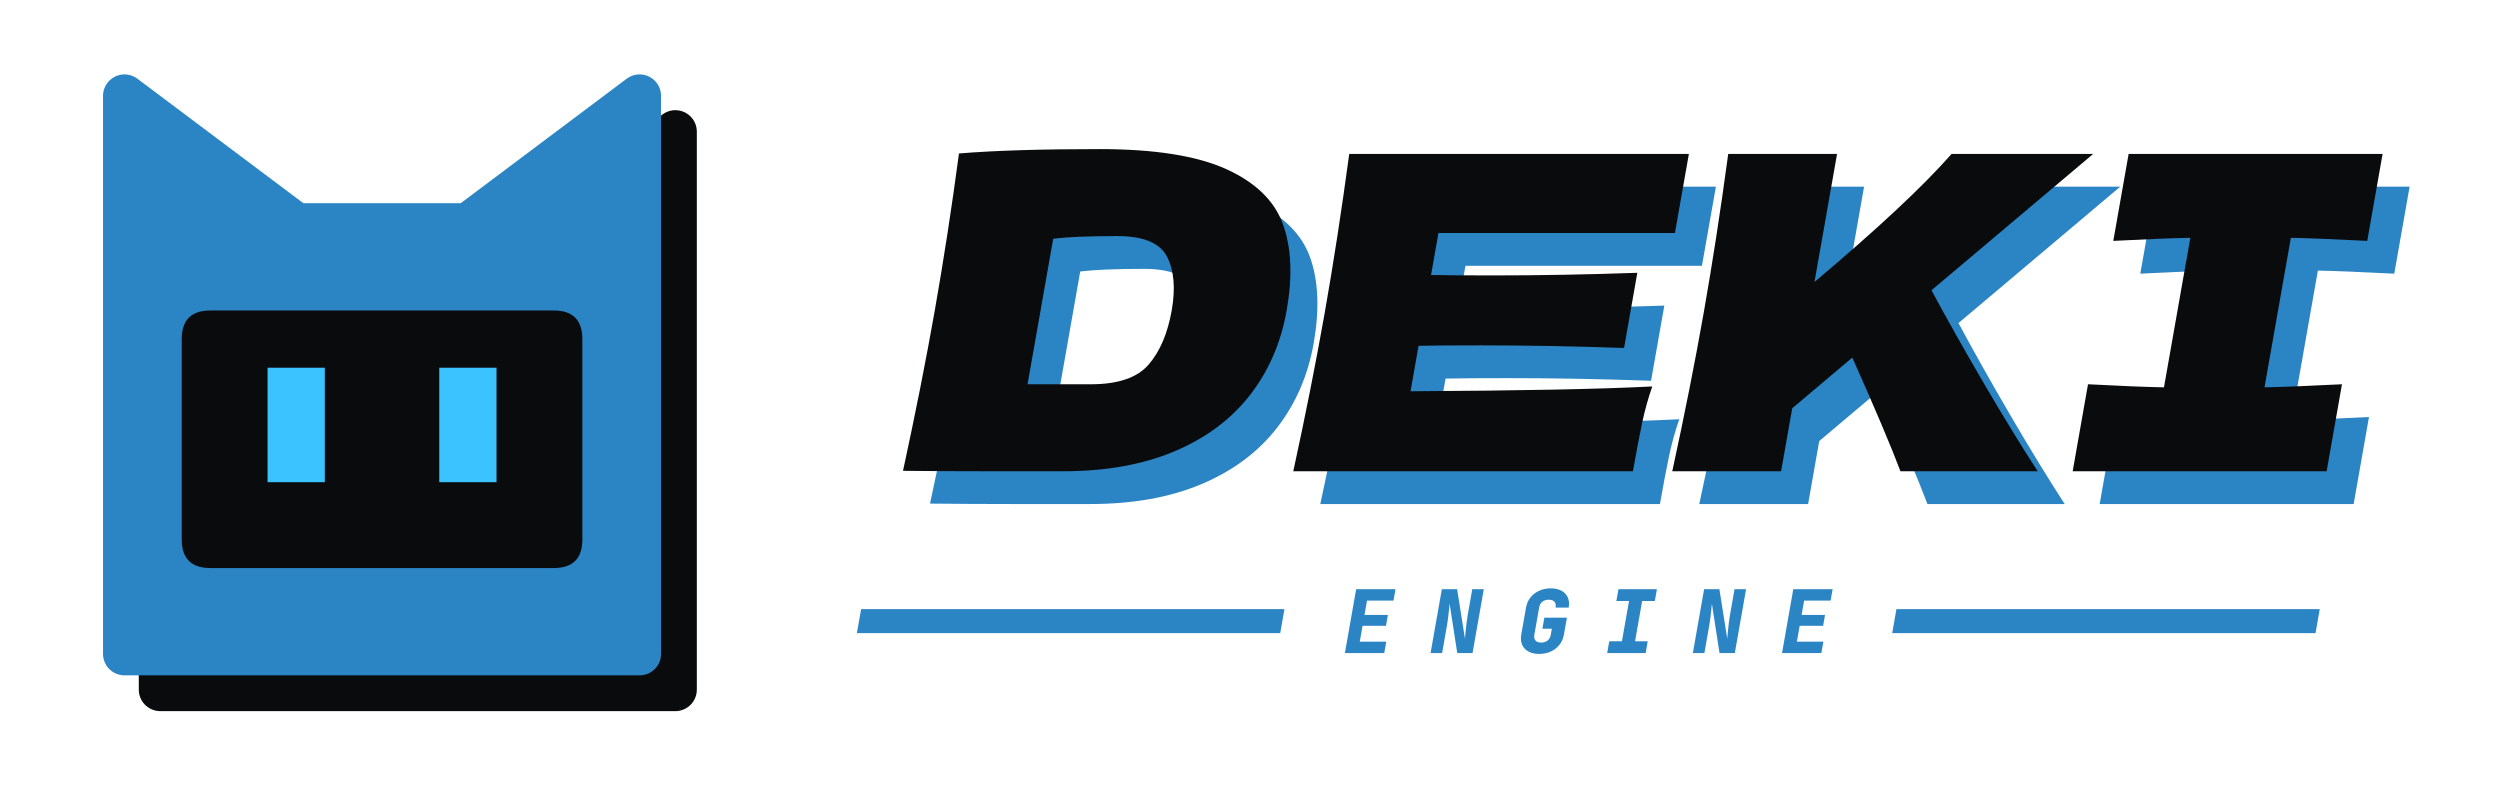
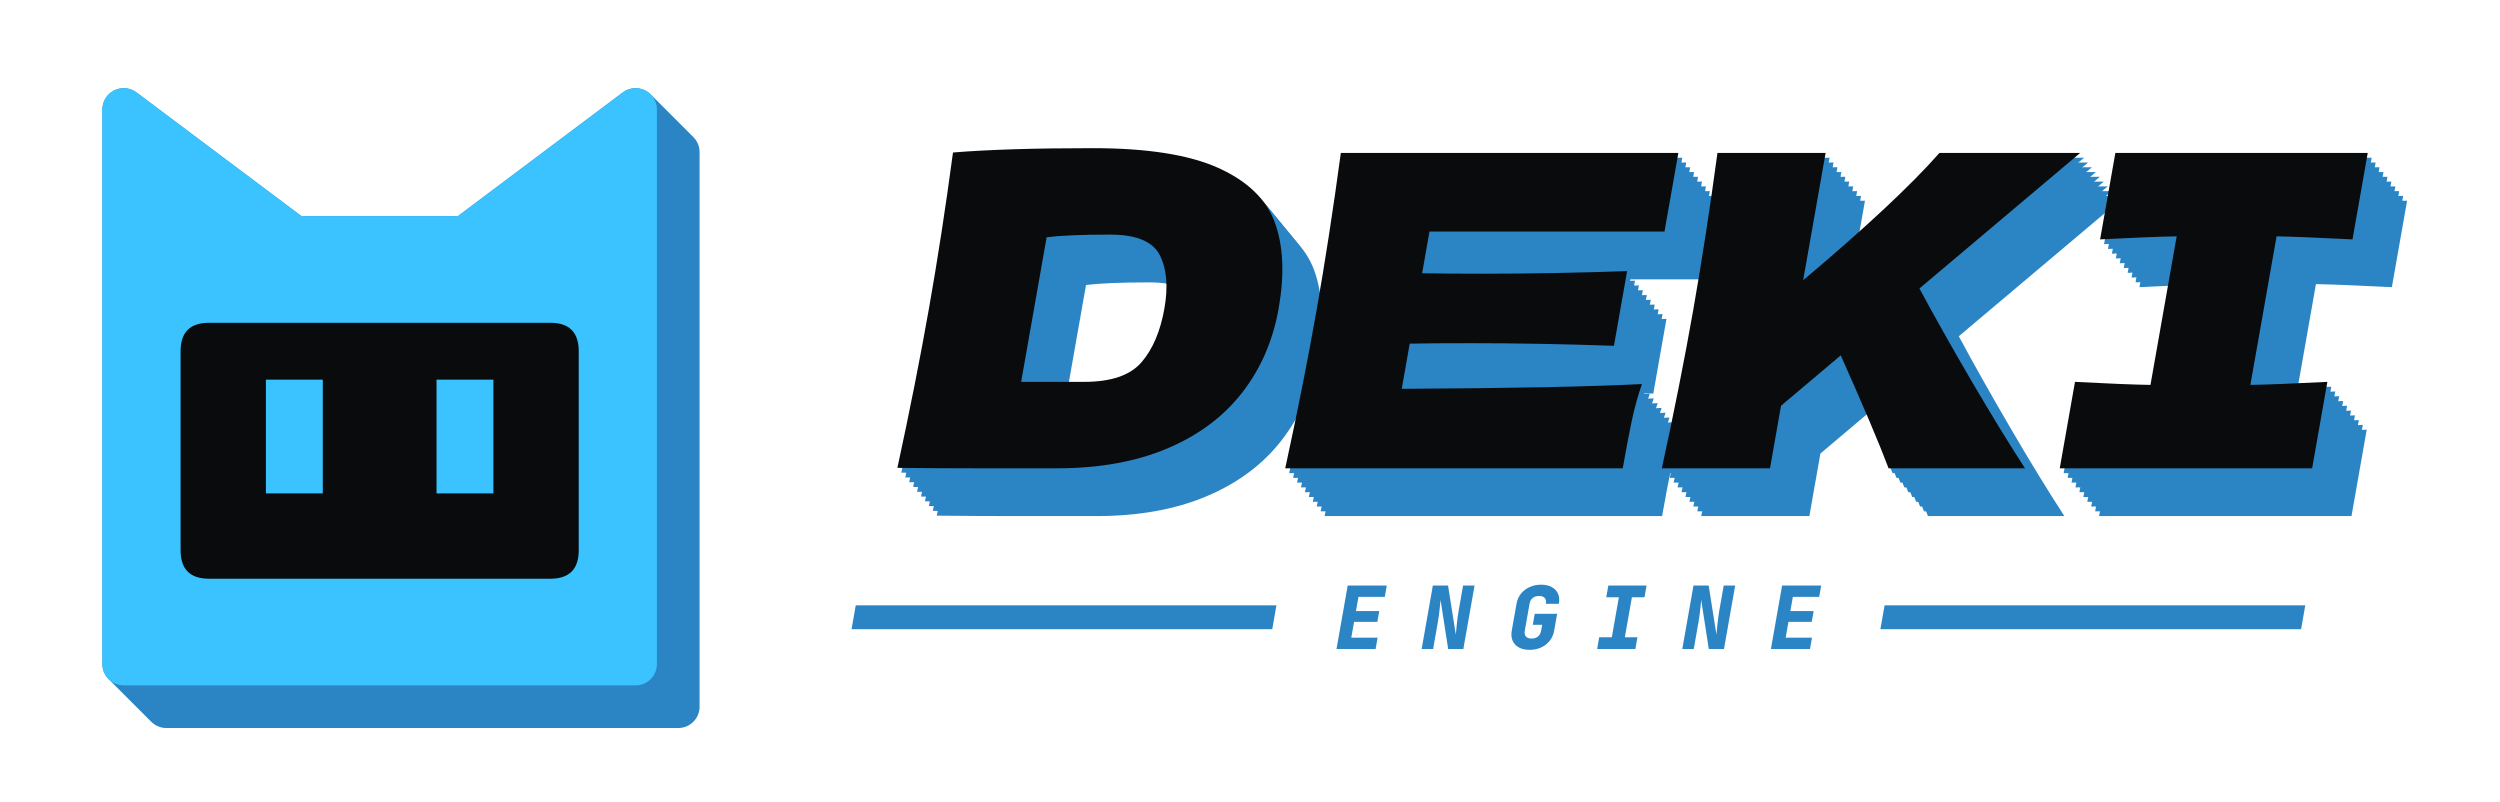
- <svg xmlns="http://www.w3.org/2000/svg" viewBox="-12 -12 446.1 144" width="446.1" height="144" role="img" aria-label="Deki Engine">
-   <g transform="scale(1.2766) translate(-4 -4)">
-     <g transform="translate(-2 -2)">
-       <path d="M14 10 L38 28 H62 L86 10 V88 H14 Z" transform="translate(5 5)" fill="#0A0B0D" stroke="#0A0B0D" stroke-width="6" stroke-linejoin="round" />
-       <path d="M14 10 L38 28 H62 L86 10 V88 H14 Z" fill="#2B85C4" stroke="#2B85C4" stroke-width="6" stroke-linejoin="round" />
+ <svg xmlns="http://www.w3.org/2000/svg" viewBox="-12 -12 448.9 144" width="448.9" height="144" role="img" aria-label="Deki Engine">
+   <g transform="scale(1.2766) translate(-6 -4)">
+     <g>
+       <path d="M20 16 L44 34 L68 34 L92 16 L92 94 L20 94 Z M14 10 L38 28 L44 34 L20 16 Z M38 28 L62 28 L68 34 L44 34 Z M62 28 L86 10 L92 16 L68 34 Z M92 16 L92 94 L86 88 L86 10 Z M92 94 L20 94 L14 88 L86 88 Z M14 88 L14 10 L20 16 L20 94 Z" fill="#2B85C4" stroke="#2B85C4" stroke-width="6" stroke-linejoin="round" />
+       <path d="M14 10 L38 28 H62 L86 10 V88 H14 Z" fill="#3BC3FF" stroke="#3BC3FF" stroke-width="6" stroke-linejoin="round" />
      <path d="M26 40 H74 Q78 40 78 44 V72 Q78 76 74 76 H26 Q22 76 22 72 V44 Q22 40 26 40 Z" fill="#0A0B0D" />
      <path d="M34 48 h8 v16 h-8 Z M58 48 h8 v16 h-8 Z" fill="#3BC3FF" fill-rule="evenodd" />
    </g>
  </g>
  <g transform="translate(146.00 72.09) skewX(-10)">
-     <path d="M66.534 -28.704Q66.534 -20.046 62.634 -13.572Q58.734 -7.098 50.934 -3.549Q43.134 0.0 31.746 0.0Q24.804 0.0 17.628 0.0Q10.452 0.0 3.12 -0.078Q3.744 -15.444 3.744 -28.704Q3.744 -42.12 3.12 -56.706Q12.402 -57.486 28.08 -57.486Q42.744 -57.486 51.246 -53.937Q59.748 -50.388 63.141 -44.109Q66.534 -37.83 66.534 -28.704ZM33.93 -15.522Q41.184 -15.522 43.602 -19.032Q46.02 -22.542 46.02 -28.704Q46.02 -34.632 43.485 -38.298Q40.95 -41.964 33.93 -41.964Q26.364 -41.964 22.62 -41.496V-15.522Z M91.182 -14.274Q120.822 -14.43 134.16 -15.132Q133.614 -11.934 133.497 -8.541Q133.38 -5.148 133.38 0.0H72.774Q73.398 -15.132 73.398 -28.314Q73.398 -41.496 72.774 -56.628H133.38V-42.51H91.182V-35.022Q94.926 -34.944 102.258 -34.944Q114.66 -34.944 127.92 -35.412V-21.996Q114.66 -22.464 102.258 -22.464Q94.926 -22.464 91.182 -22.386Z M181.116 0.0Q177.45 -6.63 168.948 -20.28L159.822 -11.232V0.0H140.4Q141.024 -15.132 141.024 -28.314Q141.024 -41.496 140.4 -56.628H159.822V-33.774Q174.174 -47.97 180.258 -56.628H205.53L180.96 -32.292Q186.42 -24.648 193.245 -15.678Q200.07 -6.708 205.608 0.0Z M257.166 -41.106Q247.884 -41.574 243.438 -41.652V-14.976Q247.962 -15.054 257.166 -15.522V0.0H211.848V-15.522Q220.818 -15.054 225.498 -14.976V-41.652Q220.818 -41.574 211.848 -41.106V-56.628H257.166Z" transform="translate(5.85 5.85)" fill="#2B85C4" />
+     <path d="M66.534 -28.704Q66.534 -20.046 62.634 -13.572Q58.734 -7.098 50.934 -3.549Q43.134 0.0 31.746 0.0Q24.804 0.0 17.628 0.0Q10.452 0.0 3.12 -0.078Q3.744 -15.444 3.744 -28.704Q3.744 -42.12 3.12 -56.706Q12.402 -57.486 28.08 -57.486Q42.744 -57.486 51.246 -53.937Q59.748 -50.388 63.141 -44.109Q66.534 -37.83 66.534 -28.704ZM33.93 -15.522Q41.184 -15.522 43.602 -19.032Q46.02 -22.542 46.02 -28.704Q46.02 -34.632 43.485 -38.298Q40.95 -41.964 33.93 -41.964Q26.364 -41.964 22.62 -41.496V-15.522Z M91.182 -14.274Q120.822 -14.43 134.16 -15.132Q133.614 -11.934 133.497 -8.541Q133.38 -5.148 133.38 0.0H72.774Q73.398 -15.132 73.398 -28.314Q73.398 -41.496 72.774 -56.628H133.38V-42.51H91.182V-35.022Q94.926 -34.944 102.258 -34.944Q114.66 -34.944 127.92 -35.412V-21.996Q114.66 -22.464 102.258 -22.464Q94.926 -22.464 91.182 -22.386Z M181.116 0.0Q177.45 -6.63 168.948 -20.28L159.822 -11.232V0.0H140.4Q141.024 -15.132 141.024 -28.314Q141.024 -41.496 140.4 -56.628H159.822V-33.774Q174.174 -47.97 180.258 -56.628H205.53L180.96 -32.292Q186.42 -24.648 193.245 -15.678Q200.07 -6.708 205.608 0.0Z M257.166 -41.106Q247.884 -41.574 243.438 -41.652V-14.976Q247.962 -15.054 257.166 -15.522V0.0H211.848V-15.522Q220.818 -15.054 225.498 -14.976V-41.652Q220.818 -41.574 211.848 -41.106V-56.628H257.166Z" transform="translate(8.58 8.58)" fill="#2B85C4" />
+     <path d="M66.534 -28.704Q66.534 -20.046 62.634 -13.572Q58.734 -7.098 50.934 -3.549Q43.134 0.0 31.746 0.0Q24.804 0.0 17.628 0.0Q10.452 0.0 3.12 -0.078Q3.744 -15.444 3.744 -28.704Q3.744 -42.12 3.12 -56.706Q12.402 -57.486 28.08 -57.486Q42.744 -57.486 51.246 -53.937Q59.748 -50.388 63.141 -44.109Q66.534 -37.83 66.534 -28.704ZM33.93 -15.522Q41.184 -15.522 43.602 -19.032Q46.02 -22.542 46.02 -28.704Q46.02 -34.632 43.485 -38.298Q40.95 -41.964 33.93 -41.964Q26.364 -41.964 22.62 -41.496V-15.522Z M91.182 -14.274Q120.822 -14.43 134.16 -15.132Q133.614 -11.934 133.497 -8.541Q133.38 -5.148 133.38 0.0H72.774Q73.398 -15.132 73.398 -28.314Q73.398 -41.496 72.774 -56.628H133.38V-42.51H91.182V-35.022Q94.926 -34.944 102.258 -34.944Q114.66 -34.944 127.92 -35.412V-21.996Q114.66 -22.464 102.258 -22.464Q94.926 -22.464 91.182 -22.386Z M181.116 0.0Q177.45 -6.63 168.948 -20.28L159.822 -11.232V0.0H140.4Q141.024 -15.132 141.024 -28.314Q141.024 -41.496 140.4 -56.628H159.822V-33.774Q174.174 -47.97 180.258 -56.628H205.53L180.96 -32.292Q186.42 -24.648 193.245 -15.678Q200.07 -6.708 205.608 0.0Z M257.166 -41.106Q247.884 -41.574 243.438 -41.652V-14.976Q247.962 -15.054 257.166 -15.522V0.0H211.848V-15.522Q220.818 -15.054 225.498 -14.976V-41.652Q220.818 -41.574 211.848 -41.106V-56.628H257.166Z" transform="translate(7.72 7.72)" fill="#2B85C4" />
+     <path d="M66.534 -28.704Q66.534 -20.046 62.634 -13.572Q58.734 -7.098 50.934 -3.549Q43.134 0.0 31.746 0.0Q24.804 0.0 17.628 0.0Q10.452 0.0 3.12 -0.078Q3.744 -15.444 3.744 -28.704Q3.744 -42.12 3.12 -56.706Q12.402 -57.486 28.08 -57.486Q42.744 -57.486 51.246 -53.937Q59.748 -50.388 63.141 -44.109Q66.534 -37.83 66.534 -28.704ZM33.93 -15.522Q41.184 -15.522 43.602 -19.032Q46.02 -22.542 46.02 -28.704Q46.02 -34.632 43.485 -38.298Q40.95 -41.964 33.93 -41.964Q26.364 -41.964 22.62 -41.496V-15.522Z M91.182 -14.274Q120.822 -14.43 134.16 -15.132Q133.614 -11.934 133.497 -8.541Q133.38 -5.148 133.38 0.0H72.774Q73.398 -15.132 73.398 -28.314Q73.398 -41.496 72.774 -56.628H133.38V-42.51H91.182V-35.022Q94.926 -34.944 102.258 -34.944Q114.66 -34.944 127.92 -35.412V-21.996Q114.66 -22.464 102.258 -22.464Q94.926 -22.464 91.182 -22.386Z M181.116 0.0Q177.45 -6.63 168.948 -20.28L159.822 -11.232V0.0H140.4Q141.024 -15.132 141.024 -28.314Q141.024 -41.496 140.4 -56.628H159.822V-33.774Q174.174 -47.97 180.258 -56.628H205.53L180.96 -32.292Q186.42 -24.648 193.245 -15.678Q200.07 -6.708 205.608 0.0Z M257.166 -41.106Q247.884 -41.574 243.438 -41.652V-14.976Q247.962 -15.054 257.166 -15.522V0.0H211.848V-15.522Q220.818 -15.054 225.498 -14.976V-41.652Q220.818 -41.574 211.848 -41.106V-56.628H257.166Z" transform="translate(6.86 6.86)" fill="#2B85C4" />
+     <path d="M66.534 -28.704Q66.534 -20.046 62.634 -13.572Q58.734 -7.098 50.934 -3.549Q43.134 0.0 31.746 0.0Q24.804 0.0 17.628 0.0Q10.452 0.0 3.12 -0.078Q3.744 -15.444 3.744 -28.704Q3.744 -42.12 3.12 -56.706Q12.402 -57.486 28.08 -57.486Q42.744 -57.486 51.246 -53.937Q59.748 -50.388 63.141 -44.109Q66.534 -37.83 66.534 -28.704ZM33.93 -15.522Q41.184 -15.522 43.602 -19.032Q46.02 -22.542 46.02 -28.704Q46.02 -34.632 43.485 -38.298Q40.95 -41.964 33.93 -41.964Q26.364 -41.964 22.62 -41.496V-15.522Z M91.182 -14.274Q120.822 -14.43 134.16 -15.132Q133.614 -11.934 133.497 -8.541Q133.38 -5.148 133.38 0.0H72.774Q73.398 -15.132 73.398 -28.314Q73.398 -41.496 72.774 -56.628H133.38V-42.51H91.182V-35.022Q94.926 -34.944 102.258 -34.944Q114.66 -34.944 127.92 -35.412V-21.996Q114.66 -22.464 102.258 -22.464Q94.926 -22.464 91.182 -22.386Z M181.116 0.0Q177.45 -6.63 168.948 -20.28L159.822 -11.232V0.0H140.4Q141.024 -15.132 141.024 -28.314Q141.024 -41.496 140.4 -56.628H159.822V-33.774Q174.174 -47.97 180.258 -56.628H205.53L180.96 -32.292Q186.42 -24.648 193.245 -15.678Q200.07 -6.708 205.608 0.0Z M257.166 -41.106Q247.884 -41.574 243.438 -41.652V-14.976Q247.962 -15.054 257.166 -15.522V0.0H211.848V-15.522Q220.818 -15.054 225.498 -14.976V-41.652Q220.818 -41.574 211.848 -41.106V-56.628H257.166Z" transform="translate(6.01 6.01)" fill="#2B85C4" />
+     <path d="M66.534 -28.704Q66.534 -20.046 62.634 -13.572Q58.734 -7.098 50.934 -3.549Q43.134 0.0 31.746 0.0Q24.804 0.0 17.628 0.0Q10.452 0.0 3.12 -0.078Q3.744 -15.444 3.744 -28.704Q3.744 -42.12 3.12 -56.706Q12.402 -57.486 28.08 -57.486Q42.744 -57.486 51.246 -53.937Q59.748 -50.388 63.141 -44.109Q66.534 -37.83 66.534 -28.704ZM33.93 -15.522Q41.184 -15.522 43.602 -19.032Q46.02 -22.542 46.02 -28.704Q46.02 -34.632 43.485 -38.298Q40.95 -41.964 33.93 -41.964Q26.364 -41.964 22.62 -41.496V-15.522Z M91.182 -14.274Q120.822 -14.43 134.16 -15.132Q133.614 -11.934 133.497 -8.541Q133.38 -5.148 133.38 0.0H72.774Q73.398 -15.132 73.398 -28.314Q73.398 -41.496 72.774 -56.628H133.38V-42.51H91.182V-35.022Q94.926 -34.944 102.258 -34.944Q114.66 -34.944 127.92 -35.412V-21.996Q114.66 -22.464 102.258 -22.464Q94.926 -22.464 91.182 -22.386Z M181.116 0.0Q177.45 -6.63 168.948 -20.28L159.822 -11.232V0.0H140.4Q141.024 -15.132 141.024 -28.314Q141.024 -41.496 140.4 -56.628H159.822V-33.774Q174.174 -47.97 180.258 -56.628H205.53L180.96 -32.292Q186.42 -24.648 193.245 -15.678Q200.07 -6.708 205.608 0.0Z M257.166 -41.106Q247.884 -41.574 243.438 -41.652V-14.976Q247.962 -15.054 257.166 -15.522V0.0H211.848V-15.522Q220.818 -15.054 225.498 -14.976V-41.652Q220.818 -41.574 211.848 -41.106V-56.628H257.166Z" transform="translate(5.15 5.15)" fill="#2B85C4" />
+     <path d="M66.534 -28.704Q66.534 -20.046 62.634 -13.572Q58.734 -7.098 50.934 -3.549Q43.134 0.0 31.746 0.0Q24.804 0.0 17.628 0.0Q10.452 0.0 3.12 -0.078Q3.744 -15.444 3.744 -28.704Q3.744 -42.12 3.12 -56.706Q12.402 -57.486 28.08 -57.486Q42.744 -57.486 51.246 -53.937Q59.748 -50.388 63.141 -44.109Q66.534 -37.83 66.534 -28.704ZM33.93 -15.522Q41.184 -15.522 43.602 -19.032Q46.02 -22.542 46.02 -28.704Q46.02 -34.632 43.485 -38.298Q40.95 -41.964 33.93 -41.964Q26.364 -41.964 22.62 -41.496V-15.522Z M91.182 -14.274Q120.822 -14.43 134.16 -15.132Q133.614 -11.934 133.497 -8.541Q133.38 -5.148 133.38 0.0H72.774Q73.398 -15.132 73.398 -28.314Q73.398 -41.496 72.774 -56.628H133.38V-42.51H91.182V-35.022Q94.926 -34.944 102.258 -34.944Q114.66 -34.944 127.92 -35.412V-21.996Q114.66 -22.464 102.258 -22.464Q94.926 -22.464 91.182 -22.386Z M181.116 0.0Q177.45 -6.63 168.948 -20.28L159.822 -11.232V0.0H140.4Q141.024 -15.132 141.024 -28.314Q141.024 -41.496 140.4 -56.628H159.822V-33.774Q174.174 -47.97 180.258 -56.628H205.53L180.96 -32.292Q186.42 -24.648 193.245 -15.678Q200.07 -6.708 205.608 0.0Z M257.166 -41.106Q247.884 -41.574 243.438 -41.652V-14.976Q247.962 -15.054 257.166 -15.522V0.0H211.848V-15.522Q220.818 -15.054 225.498 -14.976V-41.652Q220.818 -41.574 211.848 -41.106V-56.628H257.166Z" transform="translate(4.29 4.29)" fill="#2B85C4" />
+     <path d="M66.534 -28.704Q66.534 -20.046 62.634 -13.572Q58.734 -7.098 50.934 -3.549Q43.134 0.0 31.746 0.0Q24.804 0.0 17.628 0.0Q10.452 0.0 3.12 -0.078Q3.744 -15.444 3.744 -28.704Q3.744 -42.12 3.12 -56.706Q12.402 -57.486 28.08 -57.486Q42.744 -57.486 51.246 -53.937Q59.748 -50.388 63.141 -44.109Q66.534 -37.83 66.534 -28.704ZM33.93 -15.522Q41.184 -15.522 43.602 -19.032Q46.02 -22.542 46.02 -28.704Q46.02 -34.632 43.485 -38.298Q40.95 -41.964 33.93 -41.964Q26.364 -41.964 22.62 -41.496V-15.522Z M91.182 -14.274Q120.822 -14.43 134.16 -15.132Q133.614 -11.934 133.497 -8.541Q133.38 -5.148 133.38 0.0H72.774Q73.398 -15.132 73.398 -28.314Q73.398 -41.496 72.774 -56.628H133.38V-42.51H91.182V-35.022Q94.926 -34.944 102.258 -34.944Q114.66 -34.944 127.92 -35.412V-21.996Q114.66 -22.464 102.258 -22.464Q94.926 -22.464 91.182 -22.386Z M181.116 0.0Q177.45 -6.63 168.948 -20.28L159.822 -11.232V0.0H140.4Q141.024 -15.132 141.024 -28.314Q141.024 -41.496 140.4 -56.628H159.822V-33.774Q174.174 -47.97 180.258 -56.628H205.53L180.96 -32.292Q186.42 -24.648 193.245 -15.678Q200.07 -6.708 205.608 0.0Z M257.166 -41.106Q247.884 -41.574 243.438 -41.652V-14.976Q247.962 -15.054 257.166 -15.522V0.0H211.848V-15.522Q220.818 -15.054 225.498 -14.976V-41.652Q220.818 -41.574 211.848 -41.106V-56.628H257.166Z" transform="translate(3.43 3.43)" fill="#2B85C4" />
+     <path d="M66.534 -28.704Q66.534 -20.046 62.634 -13.572Q58.734 -7.098 50.934 -3.549Q43.134 0.0 31.746 0.0Q24.804 0.0 17.628 0.0Q10.452 0.0 3.12 -0.078Q3.744 -15.444 3.744 -28.704Q3.744 -42.12 3.12 -56.706Q12.402 -57.486 28.08 -57.486Q42.744 -57.486 51.246 -53.937Q59.748 -50.388 63.141 -44.109Q66.534 -37.83 66.534 -28.704ZM33.93 -15.522Q41.184 -15.522 43.602 -19.032Q46.02 -22.542 46.02 -28.704Q46.02 -34.632 43.485 -38.298Q40.95 -41.964 33.93 -41.964Q26.364 -41.964 22.62 -41.496V-15.522Z M91.182 -14.274Q120.822 -14.43 134.16 -15.132Q133.614 -11.934 133.497 -8.541Q133.38 -5.148 133.38 0.0H72.774Q73.398 -15.132 73.398 -28.314Q73.398 -41.496 72.774 -56.628H133.38V-42.51H91.182V-35.022Q94.926 -34.944 102.258 -34.944Q114.66 -34.944 127.92 -35.412V-21.996Q114.66 -22.464 102.258 -22.464Q94.926 -22.464 91.182 -22.386Z M181.116 0.0Q177.45 -6.63 168.948 -20.28L159.822 -11.232V0.0H140.4Q141.024 -15.132 141.024 -28.314Q141.024 -41.496 140.4 -56.628H159.822V-33.774Q174.174 -47.97 180.258 -56.628H205.53L180.96 -32.292Q186.42 -24.648 193.245 -15.678Q200.07 -6.708 205.608 0.0Z M257.166 -41.106Q247.884 -41.574 243.438 -41.652V-14.976Q247.962 -15.054 257.166 -15.522V0.0H211.848V-15.522Q220.818 -15.054 225.498 -14.976V-41.652Q220.818 -41.574 211.848 -41.106V-56.628H257.166Z" transform="translate(2.57 2.57)" fill="#2B85C4" />
+     <path d="M66.534 -28.704Q66.534 -20.046 62.634 -13.572Q58.734 -7.098 50.934 -3.549Q43.134 0.0 31.746 0.0Q24.804 0.0 17.628 0.0Q10.452 0.0 3.12 -0.078Q3.744 -15.444 3.744 -28.704Q3.744 -42.12 3.12 -56.706Q12.402 -57.486 28.08 -57.486Q42.744 -57.486 51.246 -53.937Q59.748 -50.388 63.141 -44.109Q66.534 -37.83 66.534 -28.704ZM33.93 -15.522Q41.184 -15.522 43.602 -19.032Q46.02 -22.542 46.02 -28.704Q46.02 -34.632 43.485 -38.298Q40.95 -41.964 33.93 -41.964Q26.364 -41.964 22.62 -41.496V-15.522Z M91.182 -14.274Q120.822 -14.43 134.16 -15.132Q133.614 -11.934 133.497 -8.541Q133.38 -5.148 133.38 0.0H72.774Q73.398 -15.132 73.398 -28.314Q73.398 -41.496 72.774 -56.628H133.38V-42.51H91.182V-35.022Q94.926 -34.944 102.258 -34.944Q114.66 -34.944 127.92 -35.412V-21.996Q114.66 -22.464 102.258 -22.464Q94.926 -22.464 91.182 -22.386Z M181.116 0.0Q177.45 -6.63 168.948 -20.28L159.822 -11.232V0.0H140.4Q141.024 -15.132 141.024 -28.314Q141.024 -41.496 140.4 -56.628H159.822V-33.774Q174.174 -47.97 180.258 -56.628H205.53L180.96 -32.292Q186.42 -24.648 193.245 -15.678Q200.07 -6.708 205.608 0.0Z M257.166 -41.106Q247.884 -41.574 243.438 -41.652V-14.976Q247.962 -15.054 257.166 -15.522V0.0H211.848V-15.522Q220.818 -15.054 225.498 -14.976V-41.652Q220.818 -41.574 211.848 -41.106V-56.628H257.166Z" transform="translate(1.72 1.72)" fill="#2B85C4" />
+     <path d="M66.534 -28.704Q66.534 -20.046 62.634 -13.572Q58.734 -7.098 50.934 -3.549Q43.134 0.0 31.746 0.0Q24.804 0.0 17.628 0.0Q10.452 0.0 3.12 -0.078Q3.744 -15.444 3.744 -28.704Q3.744 -42.12 3.12 -56.706Q12.402 -57.486 28.08 -57.486Q42.744 -57.486 51.246 -53.937Q59.748 -50.388 63.141 -44.109Q66.534 -37.83 66.534 -28.704ZM33.93 -15.522Q41.184 -15.522 43.602 -19.032Q46.02 -22.542 46.02 -28.704Q46.02 -34.632 43.485 -38.298Q40.95 -41.964 33.93 -41.964Q26.364 -41.964 22.62 -41.496V-15.522Z M91.182 -14.274Q120.822 -14.43 134.16 -15.132Q133.614 -11.934 133.497 -8.541Q133.38 -5.148 133.38 0.0H72.774Q73.398 -15.132 73.398 -28.314Q73.398 -41.496 72.774 -56.628H133.38V-42.51H91.182V-35.022Q94.926 -34.944 102.258 -34.944Q114.66 -34.944 127.92 -35.412V-21.996Q114.66 -22.464 102.258 -22.464Q94.926 -22.464 91.182 -22.386Z M181.116 0.0Q177.45 -6.63 168.948 -20.28L159.822 -11.232V0.0H140.4Q141.024 -15.132 141.024 -28.314Q141.024 -41.496 140.4 -56.628H159.822V-33.774Q174.174 -47.97 180.258 -56.628H205.53L180.96 -32.292Q186.42 -24.648 193.245 -15.678Q200.07 -6.708 205.608 0.0Z M257.166 -41.106Q247.884 -41.574 243.438 -41.652V-14.976Q247.962 -15.054 257.166 -15.522V0.0H211.848V-15.522Q220.818 -15.054 225.498 -14.976V-41.652Q220.818 -41.574 211.848 -41.106V-56.628H257.166Z" transform="translate(0.86 0.86)" fill="#2B85C4" />
    <path d="M66.534 -28.704Q66.534 -20.046 62.634 -13.572Q58.734 -7.098 50.934 -3.549Q43.134 0.0 31.746 0.0Q24.804 0.0 17.628 0.0Q10.452 0.0 3.12 -0.078Q3.744 -15.444 3.744 -28.704Q3.744 -42.12 3.12 -56.706Q12.402 -57.486 28.08 -57.486Q42.744 -57.486 51.246 -53.937Q59.748 -50.388 63.141 -44.109Q66.534 -37.83 66.534 -28.704ZM33.93 -15.522Q41.184 -15.522 43.602 -19.032Q46.02 -22.542 46.02 -28.704Q46.02 -34.632 43.485 -38.298Q40.95 -41.964 33.93 -41.964Q26.364 -41.964 22.62 -41.496V-15.522Z M91.182 -14.274Q120.822 -14.43 134.16 -15.132Q133.614 -11.934 133.497 -8.541Q133.38 -5.148 133.38 0.0H72.774Q73.398 -15.132 73.398 -28.314Q73.398 -41.496 72.774 -56.628H133.38V-42.51H91.182V-35.022Q94.926 -34.944 102.258 -34.944Q114.66 -34.944 127.92 -35.412V-21.996Q114.66 -22.464 102.258 -22.464Q94.926 -22.464 91.182 -22.386Z M181.116 0.0Q177.45 -6.63 168.948 -20.28L159.822 -11.232V0.0H140.4Q141.024 -15.132 141.024 -28.314Q141.024 -41.496 140.4 -56.628H159.822V-33.774Q174.174 -47.97 180.258 -56.628H205.53L180.96 -32.292Q186.42 -24.648 193.245 -15.678Q200.07 -6.708 205.608 0.0Z M257.166 -41.106Q247.884 -41.574 243.438 -41.652V-14.976Q247.962 -15.054 257.166 -15.522V0.0H211.848V-15.522Q220.818 -15.054 225.498 -14.976V-41.652Q220.818 -41.574 211.848 -41.106V-56.628H257.166Z" fill="#0A0B0D" />
  </g>
  <g transform="translate(141.28 98.84) skewX(-10)" fill="#2B85C4">
    <rect x="0" y="-2.15" width="75.54" height="4.29" />
    <path d="M1.248 0.0V-11.388H8.268V-9.36H3.541V-6.802H7.722V-4.867H3.541V-2.028H8.268V0.0Z M16.536 0.0V-11.388H19.266L22.214 -2.574Q22.168 -3.151 22.105 -3.908Q22.043 -4.664 22.004 -5.421Q21.965 -6.178 21.965 -6.708V-11.388H24.024V0.0H21.294L18.377 -8.814Q18.424 -8.315 18.47 -7.628Q18.517 -6.942 18.556 -6.24Q18.595 -5.538 18.595 -4.992V0.0Z M35.942 0.156Q34.804 0.156 33.946 -0.273Q33.088 -0.702 32.612 -1.474Q32.136 -2.246 32.136 -3.276V-8.112Q32.136 -9.157 32.612 -9.922Q33.088 -10.686 33.946 -11.115Q34.804 -11.544 35.942 -11.544Q37.097 -11.544 37.947 -11.115Q38.797 -10.686 39.273 -9.922Q39.749 -9.157 39.749 -8.112H37.409Q37.409 -8.798 37.027 -9.157Q36.644 -9.516 35.942 -9.516Q35.24 -9.516 34.858 -9.157Q34.476 -8.798 34.476 -8.112V-3.276Q34.476 -2.605 34.858 -2.239Q35.24 -1.872 35.942 -1.872Q36.644 -1.872 37.027 -2.239Q37.409 -2.605 37.409 -3.276V-4.337H35.724V-6.318H39.749V-3.276Q39.749 -2.246 39.273 -1.474Q38.797 -0.702 37.947 -0.273Q37.097 0.156 35.942 0.156Z M48.048 0.0V-2.106H50.31V-9.282H48.048V-11.388H54.912V-9.282H52.65V-2.106H54.912V0.0Z M63.336 0.0V-11.388H66.066L69.014 -2.574Q68.968 -3.151 68.905 -3.908Q68.843 -4.664 68.804 -5.421Q68.765 -6.178 68.765 -6.708V-11.388H70.824V0.0H68.094L65.177 -8.814Q65.224 -8.315 65.27 -7.628Q65.317 -6.942 65.356 -6.24Q65.395 -5.538 65.395 -4.992V0.0Z M79.248 0.0V-11.388H86.268V-9.36H81.541V-6.802H85.722V-4.867H81.541V-2.028H86.268V0.0Z" transform="translate(86.46 5.69)" />
    <rect x="184.74" y="-2.15" width="75.54" height="4.29" />
  </g>
</svg>
